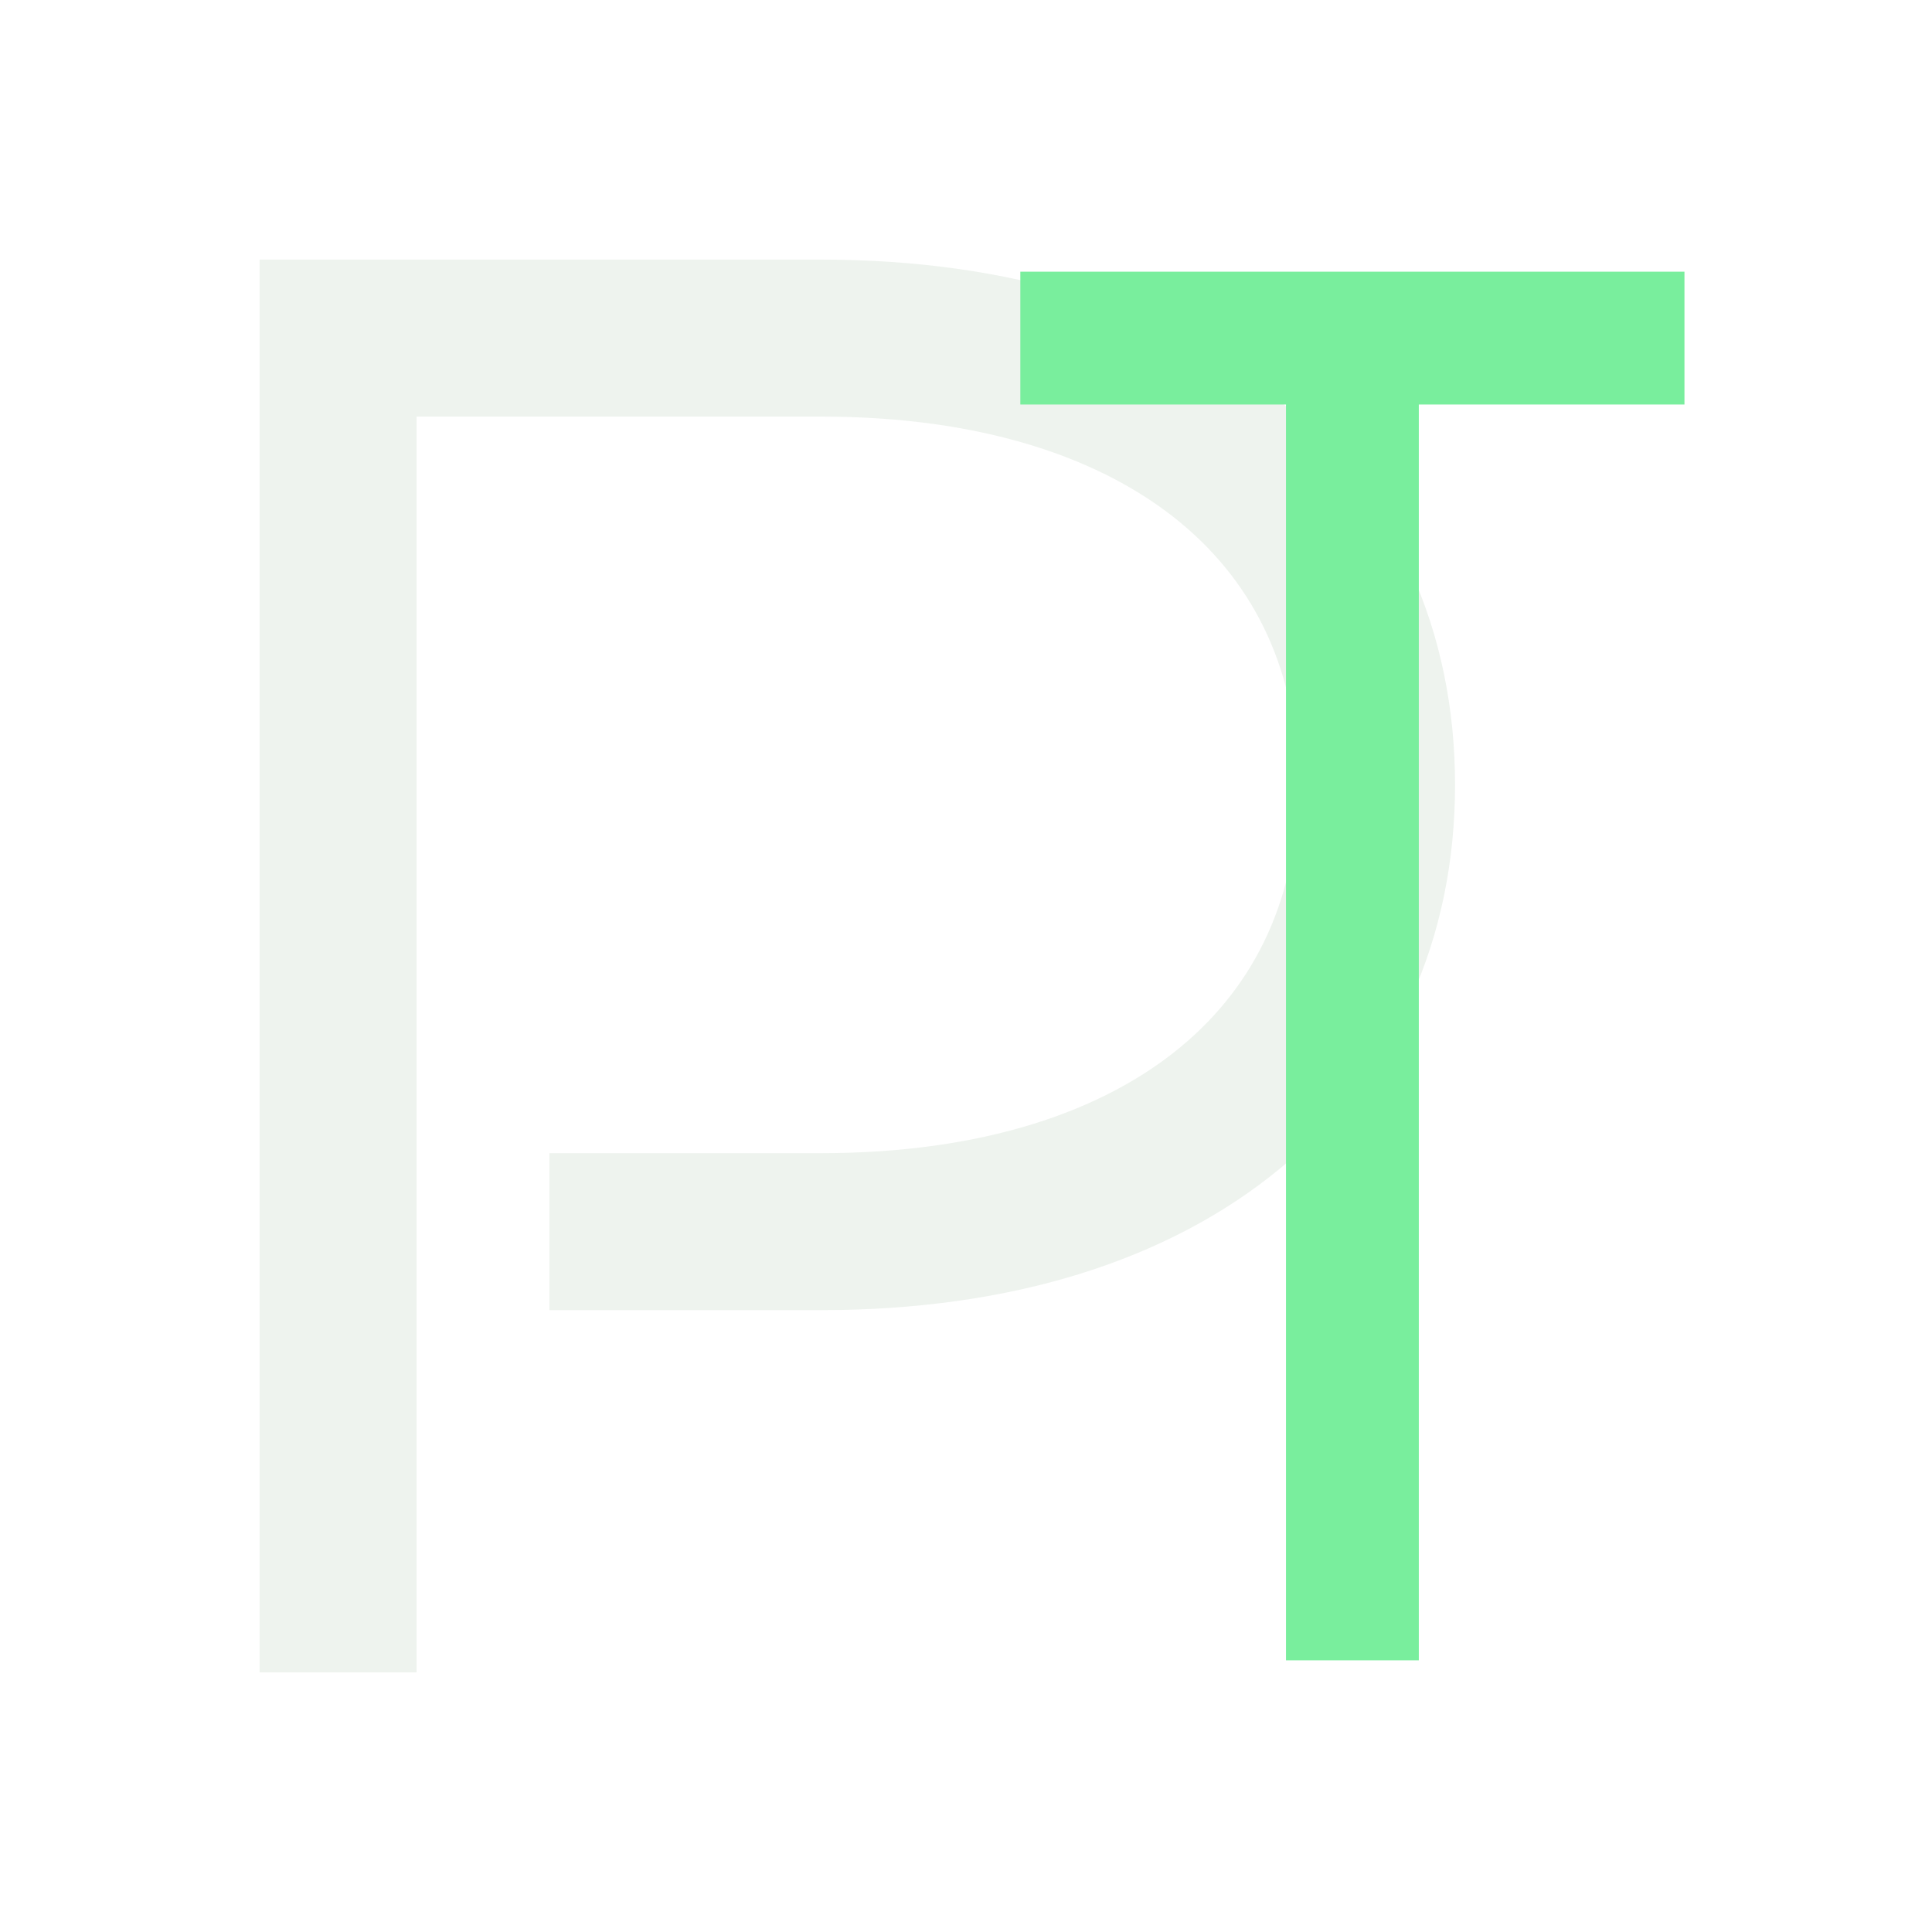
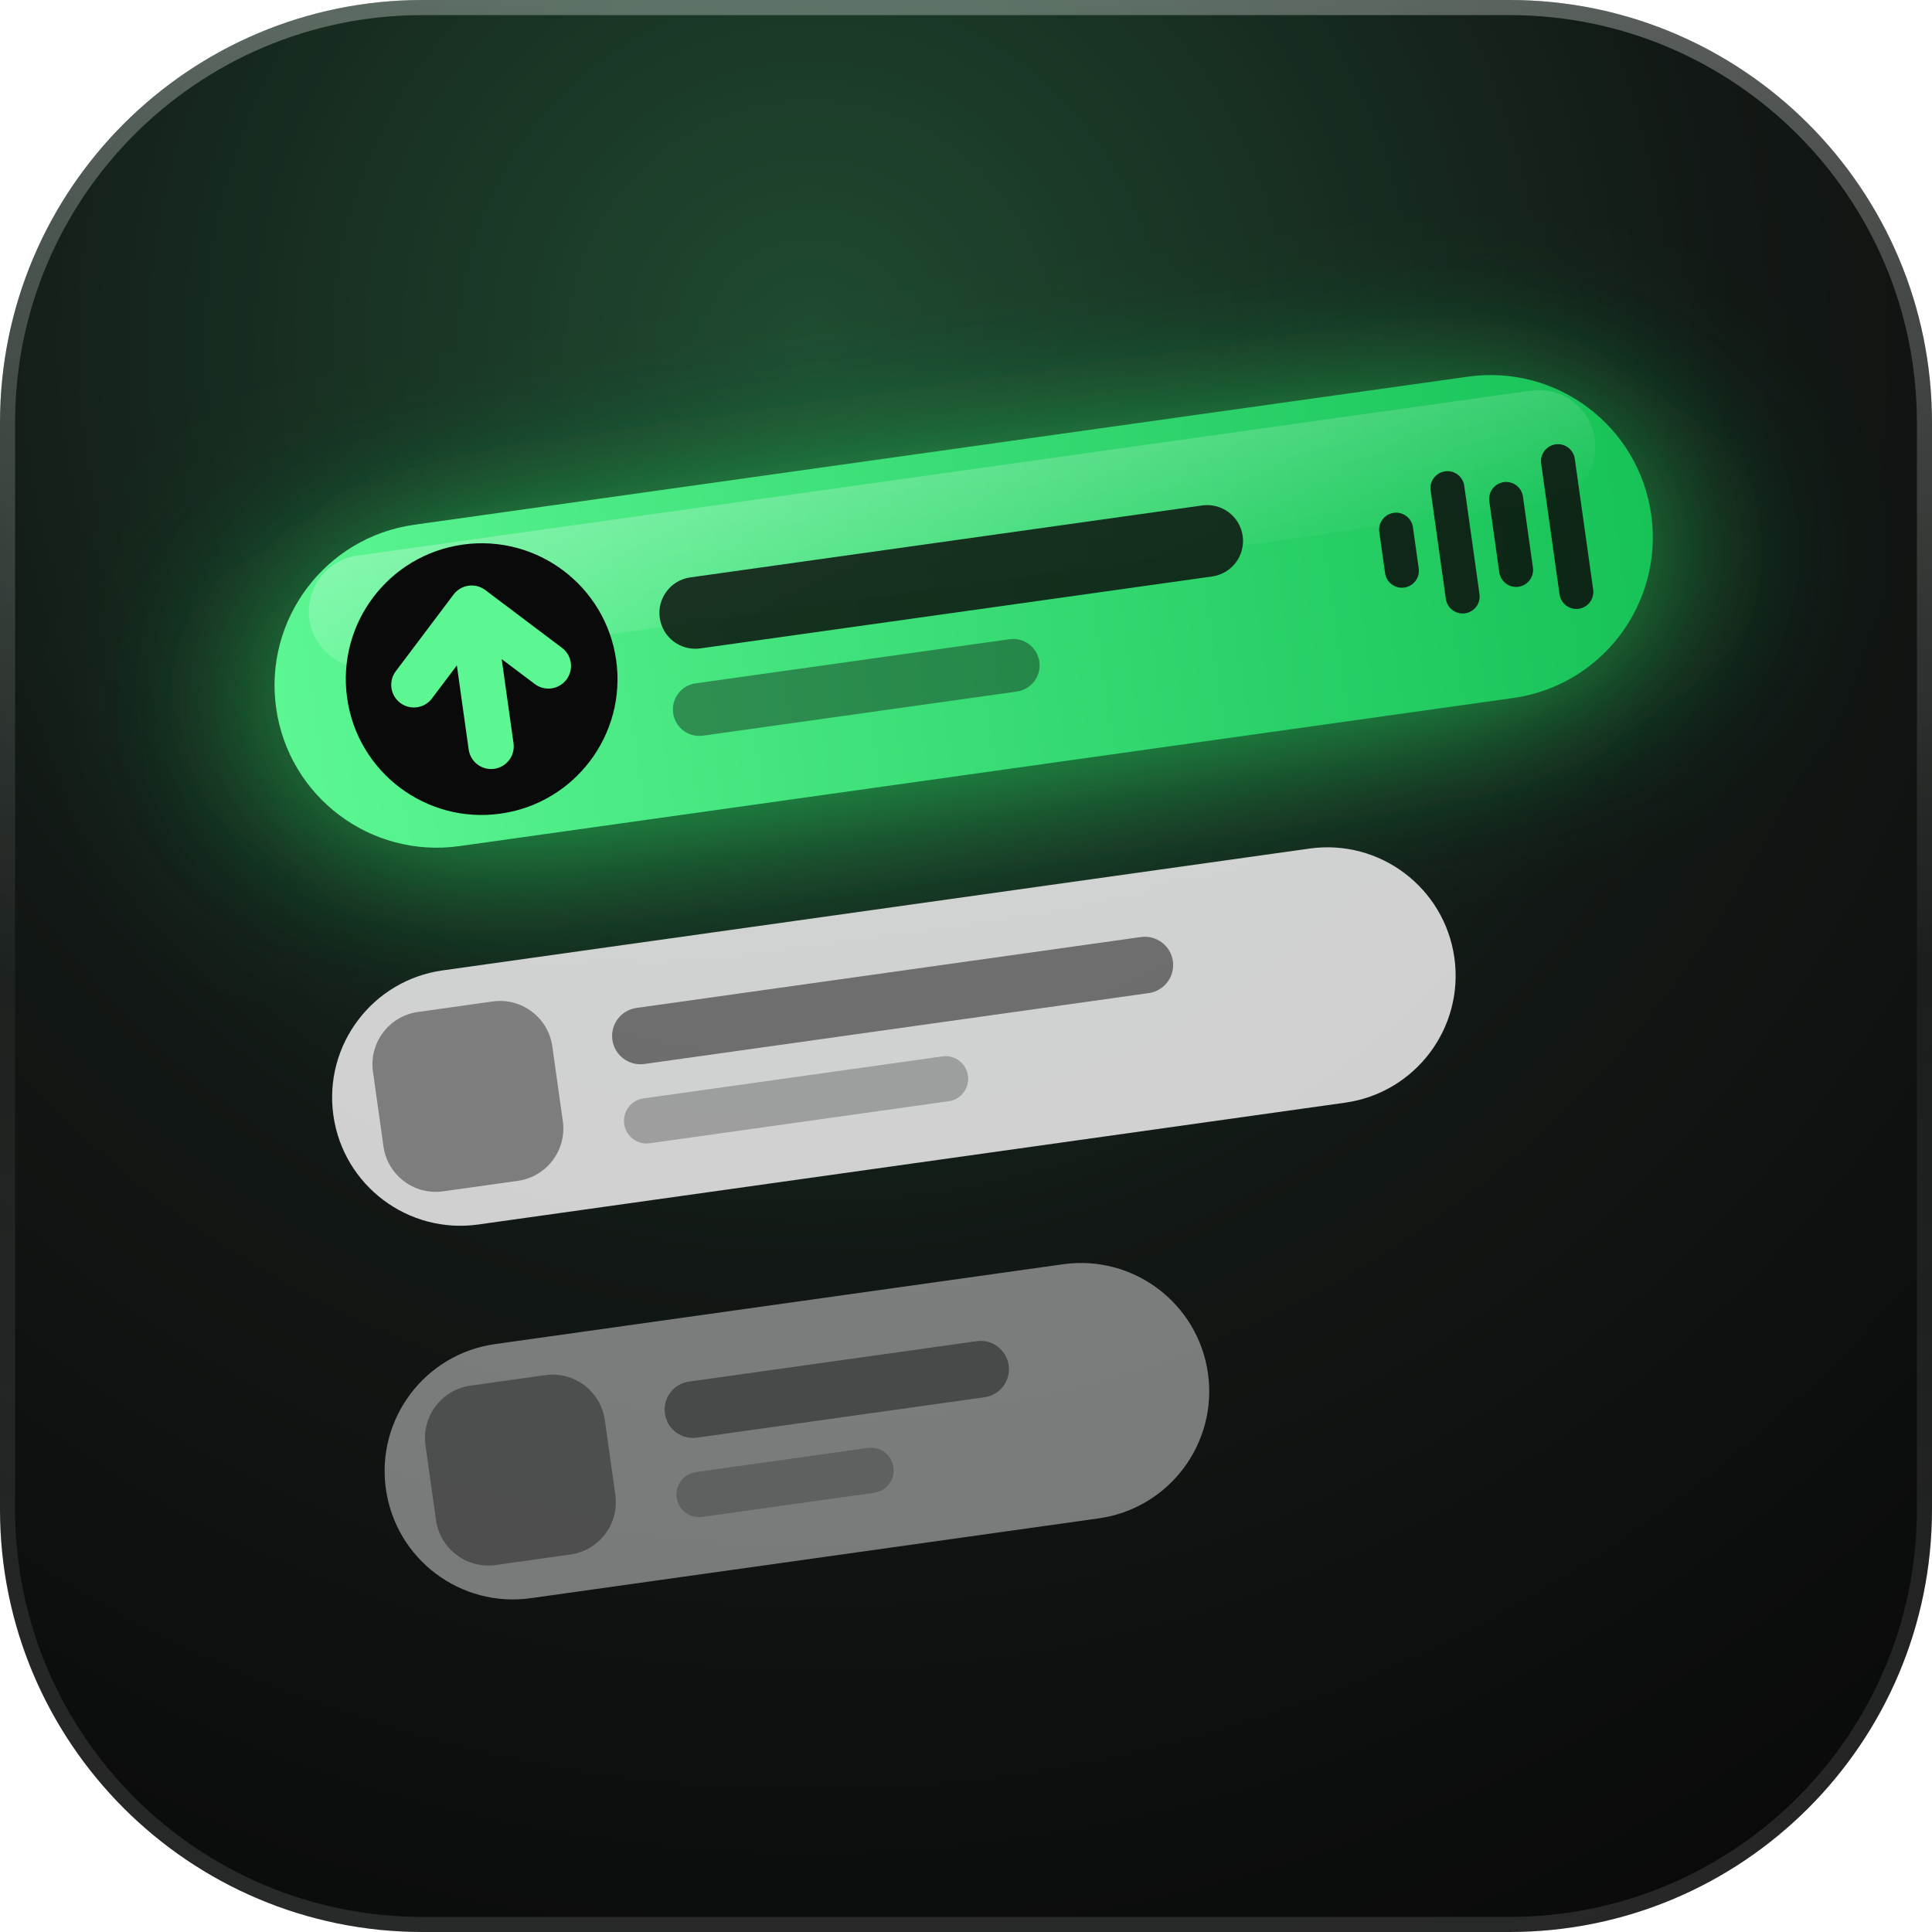
- <svg xmlns="http://www.w3.org/2000/svg" viewBox="0 0 160 160" role="img" aria-labelledby="title description">
-   <path d="M28 132V28h40c29 0 46 15 46 37s-17 37-46 37H52" fill="none" stroke="#eef3ee" stroke-width="13" stroke-linecap="square" stroke-linejoin="miter" />
-   <path d="M90 28h44M112 28v104" fill="none" stroke="#79ee9d" stroke-width="11" stroke-linecap="square" />
+ <svg xmlns="http://www.w3.org/2000/svg" viewBox="0 0 512 512" role="img" aria-labelledby="title description">
+   <defs>
+     <radialGradient id="bg" cx="42%" cy="18%" r="95%">
+       <stop offset="0" stop-color="#1F4B31" />
+       <stop offset="0.5" stop-color="#121815" />
+       <stop offset="1" stop-color="#090909" />
+     </radialGradient>
+     <linearGradient id="g" x1="0" y1="0" x2="1" y2="0">
+       <stop offset="0" stop-color="#5CF793" />
+       <stop offset="1" stop-color="#17C257" />
+     </linearGradient>
+     <linearGradient id="rim" x1="0" y1="0" x2="0" y2="1">
+       <stop offset="0" stop-color="#FFFFFF" stop-opacity="0.30" />
+       <stop offset="0.5" stop-color="#FFFFFF" stop-opacity="0.05" />
+       <stop offset="1" stop-color="#FFFFFF" stop-opacity="0.12" />
+     </linearGradient>
+     <linearGradient id="gloss" x1="0" y1="0" x2="1" y2="1">
+       <stop offset="0" stop-color="#FFFFFF" stop-opacity="0.55" />
+       <stop offset="1" stop-color="#FFFFFF" stop-opacity="0" />
+     </linearGradient>
+     <filter id="glow" x="-30%" y="-90%" width="160%" height="280%">
+       <feGaussianBlur stdDeviation="24" />
+     </filter>
+   </defs>
+   <rect width="512" height="512" rx="112" fill="url(#bg)" />
+   <rect x="2" y="2" width="508" height="508" rx="110" fill="none" stroke="url(#rim)" stroke-width="4" />
+   <g transform="translate(14 10) rotate(-8 256 256)">
+     <rect x="72" y="112" width="368" height="86" rx="43" fill="#22D65F" opacity="0.75" filter="url(#glow)" />
+     <rect x="72" y="108" width="368" height="86" rx="43" fill="url(#g)" />
+     <rect x="84" y="114" width="344" height="30" rx="15" fill="url(#gloss)" opacity="0.5" />
+     <circle cx="127" cy="151" r="36" fill="#0A0A0A" />
+     <path d="M127 169 V133 M109 150 L127 132 L145 150" fill="none" stroke="#5CF793" stroke-width="12" stroke-linecap="round" stroke-linejoin="round" />
+     <rect x="72" y="226" width="300" height="68" rx="34" fill="#E4E4E4" opacity="0.9" />
+     <rect x="72" y="326" width="220" height="68" rx="34" fill="#E4E4E4" opacity="0.5" />
+     <rect x="176" y="132" width="156" height="19" rx="9.5" fill="#0A0A0A" opacity="0.82" />
+     <rect x="176" y="160" width="98" height="14" rx="7" fill="#0A0A0A" opacity="0.4" />
+     <rect x="84" y="236" width="48" height="48" rx="14" fill="#0A0A0A" opacity="0.42" />
+     <rect x="148" y="243" width="150" height="15" rx="7.5" fill="#0A0A0A" opacity="0.5" />
+     <rect x="148" y="267" width="92" height="12" rx="6" fill="#0A0A0A" opacity="0.26" />
+     <rect x="84" y="336" width="48" height="48" rx="14" fill="#0A0A0A" opacity="0.4" />
+     <rect x="148" y="343" width="92" height="15" rx="7.5" fill="#0A0A0A" opacity="0.45" />
+     <rect x="148" y="367" width="58" height="12" rx="6" fill="#0A0A0A" opacity="0.24" />
+     <rect x="368" y="141.0" width="9" height="20" rx="4.5" fill="#0A0A0A" opacity="0.85" />
+     <rect x="383" y="132.0" width="9" height="38" rx="4.5" fill="#0A0A0A" opacity="0.85" />
+     <rect x="398" y="137.0" width="9" height="28" rx="4.5" fill="#0A0A0A" opacity="0.85" />
+     <rect x="413" y="129.0" width="9" height="44" rx="4.5" fill="#0A0A0A" opacity="0.85" />
+   </g>
</svg>
